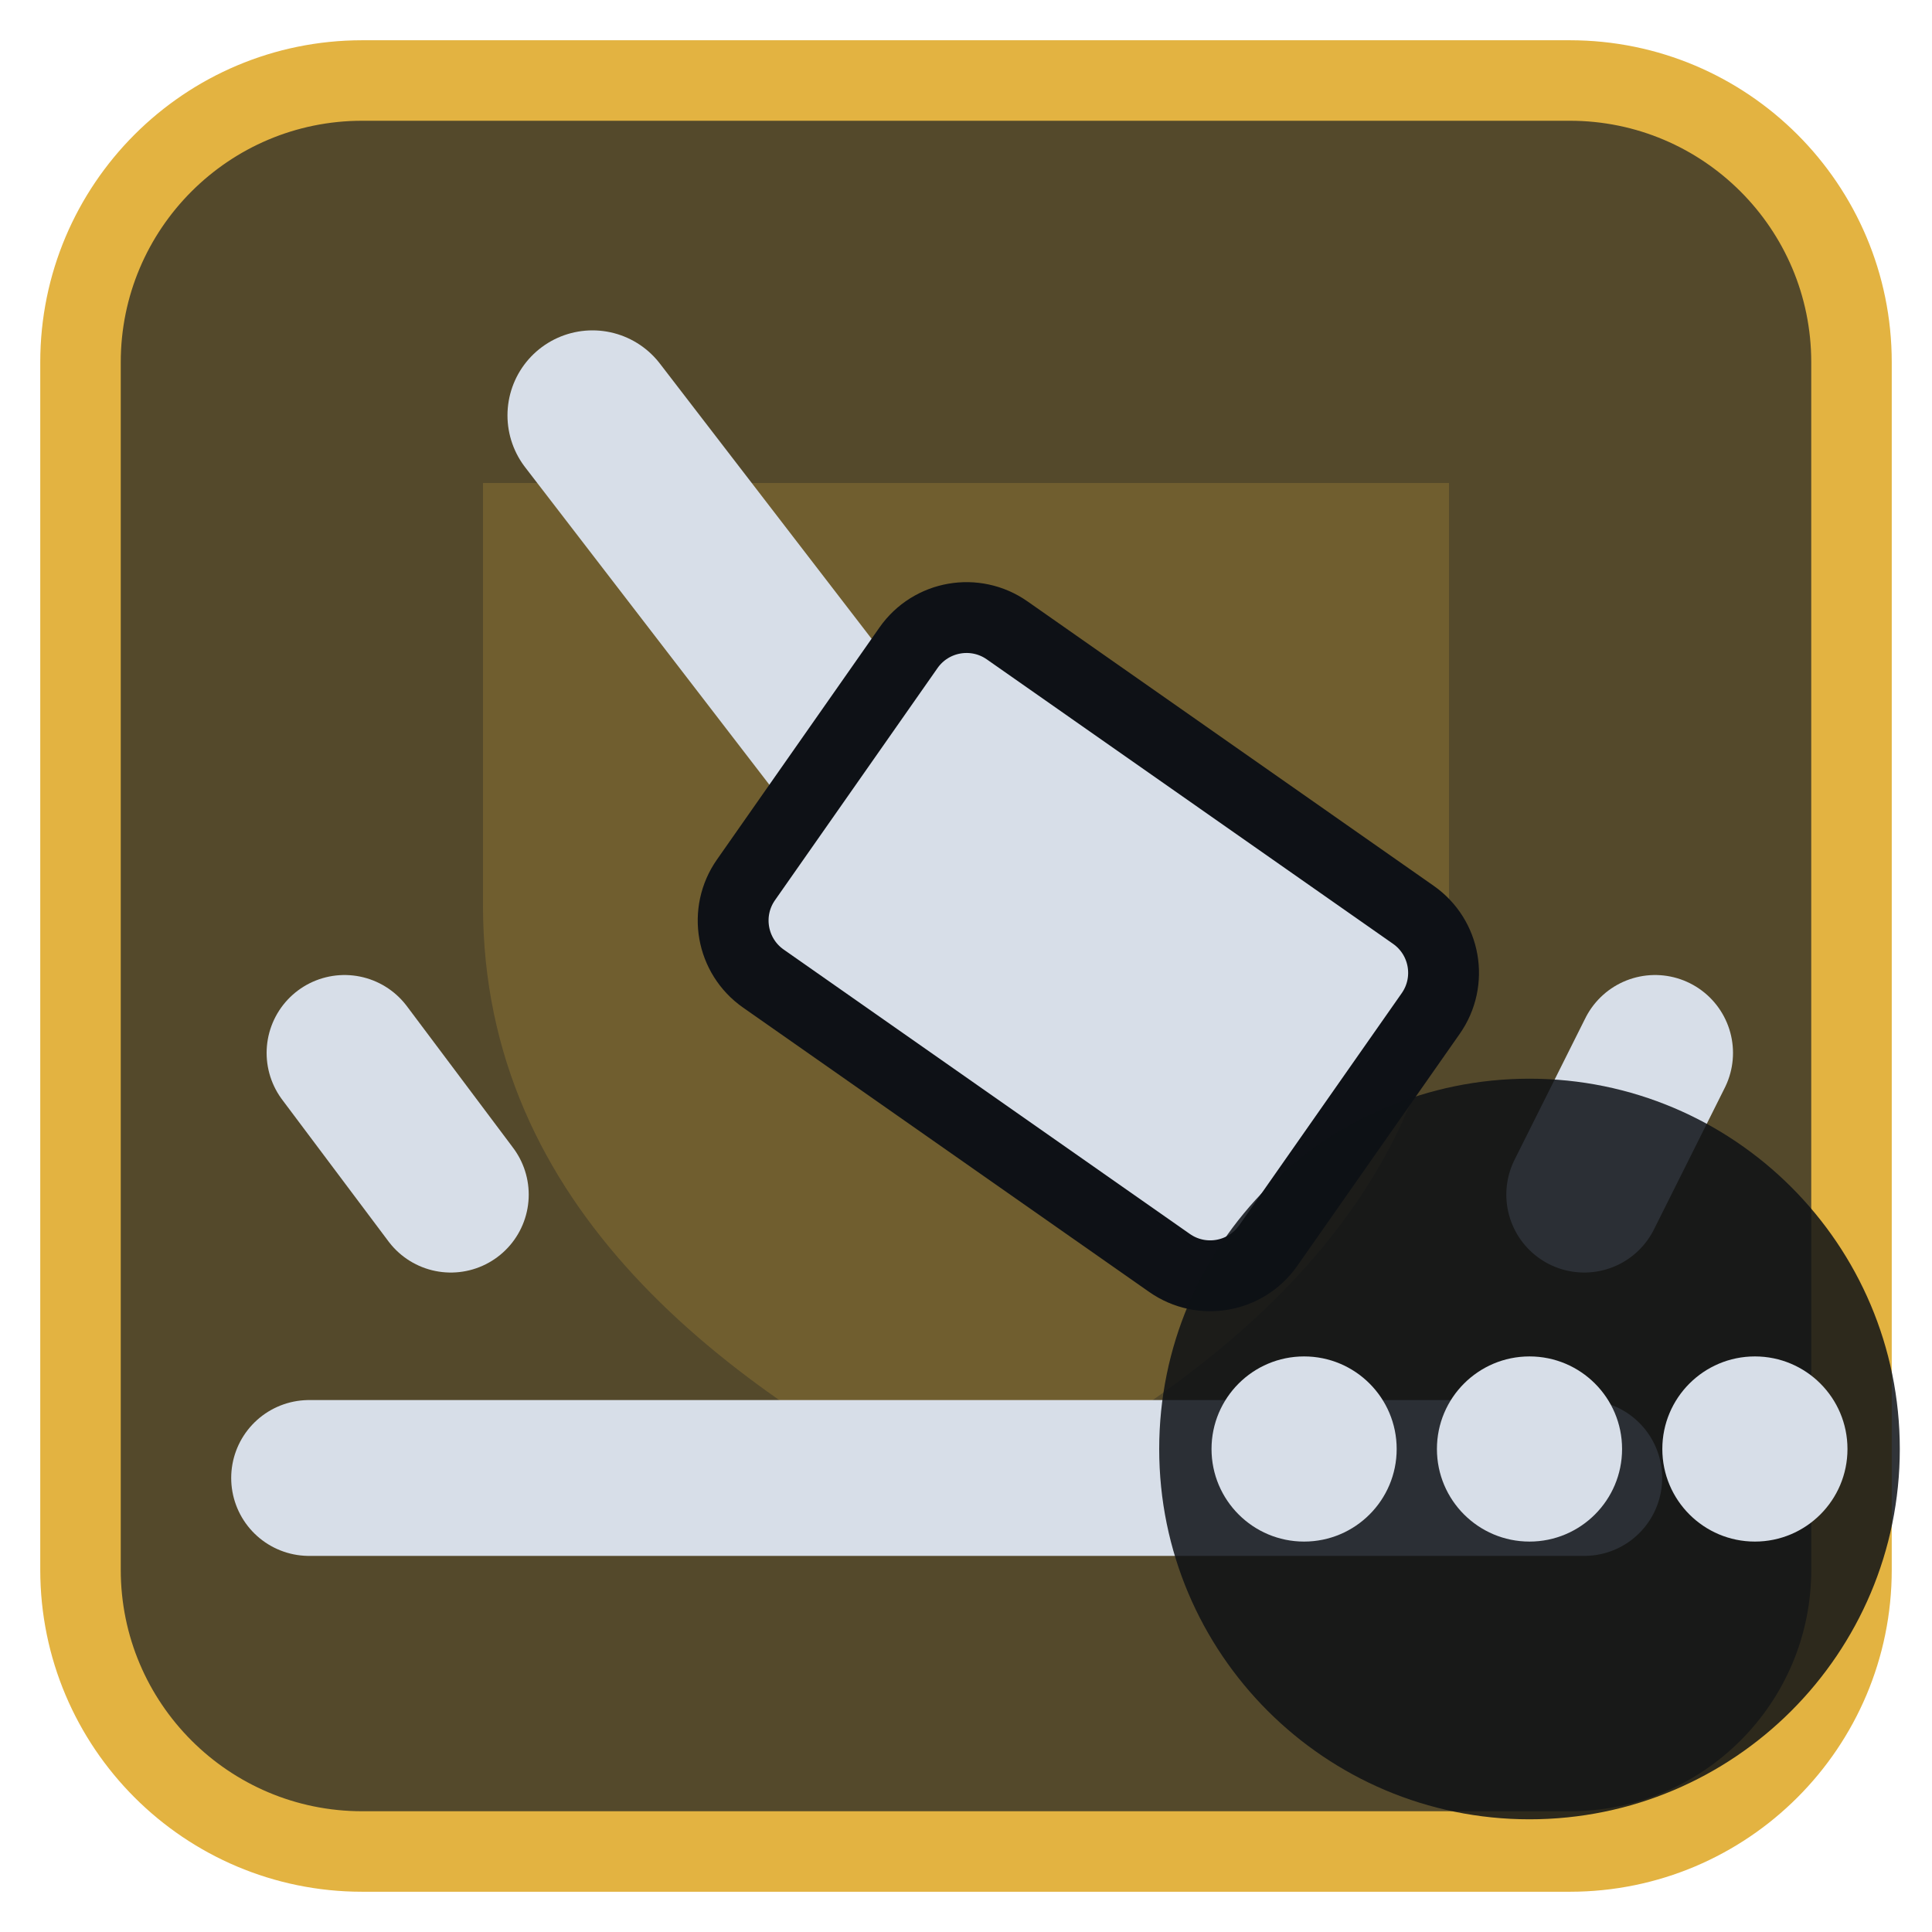
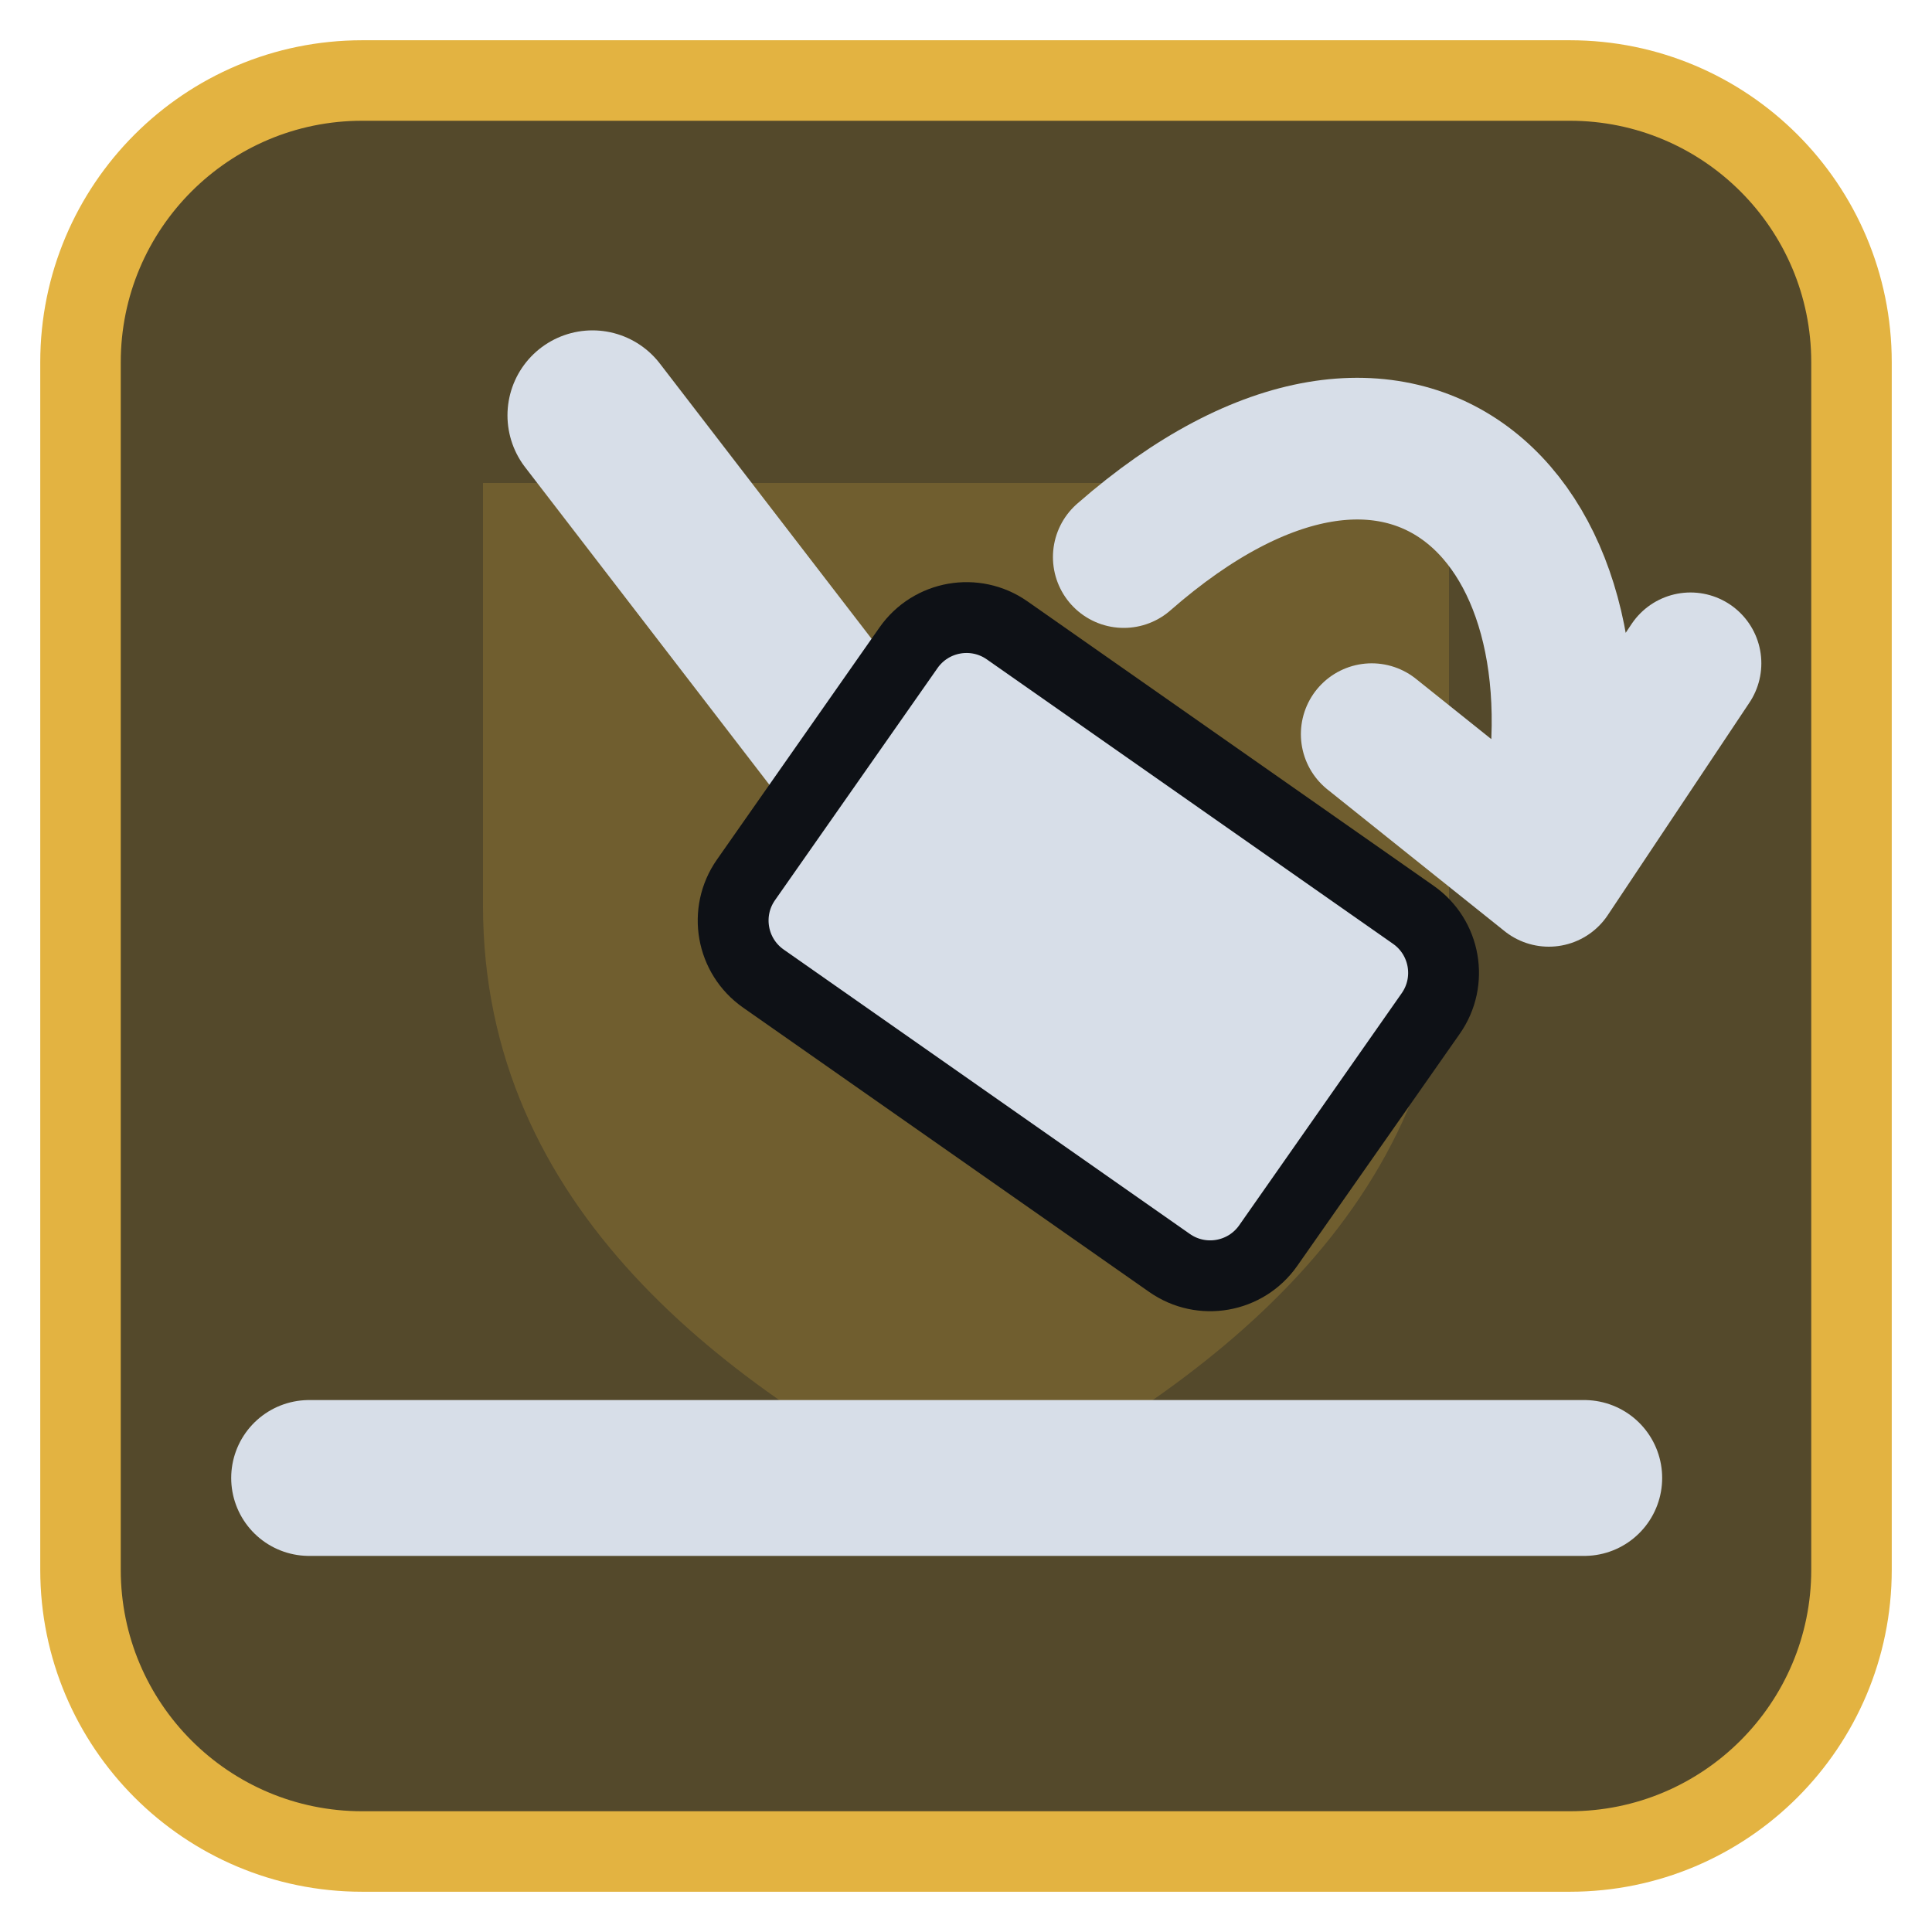
<svg xmlns="http://www.w3.org/2000/svg" viewBox="0 0 24 24" width="24" height="24">
  <rect x="1" y="1" width="22" height="22" rx="3.5" fill="#54492b" stroke="#e3b341" stroke-width="1" />
  <g opacity="0.2" transform="translate(3,3) scale(0.75)">
    <path d="M4 4h16v7c0 5-4 8-8 10-4-2-8-5-8-10z" fill="#e3b341" />
  </g>
  <g transform="translate(1.2,1.2) scale(0.88)">
    <path d="M7 4.5L12 11" fill="none" stroke="#d7dee8" stroke-width="2.4" stroke-linecap="round" stroke-linejoin="round" />
    <rect x="9.5" y="9" width="9" height="6" rx="1" transform="rotate(35 14 12)" fill="#d7dee8" stroke="#0e1116" stroke-width="1" />
-     <path d="M3 19.5H21M5 15.5L3.5 13.5M21 15.5L22 13.5" fill="none" stroke="#d7dee8" stroke-width="2.2" stroke-linecap="round" stroke-linejoin="round" />
+     <path d="M3 19.5H21" fill="none" stroke="#d7dee8" stroke-width="2.2" stroke-linecap="round" stroke-linejoin="round" />
+     <path d="M14.5 6.5C18.5 3 21.5 6 20.5 10.5M18 9L20.5 11L22.5 8" fill="none" stroke="#d7dee8" stroke-width="2" stroke-linecap="round" stroke-linejoin="round" />
  </g>
-   <circle cx="19" cy="18" r="4.6" fill="#0e1116" fill-opacity="0.85" />
-   <circle cx="16.2" cy="18" r="1.15" fill="#d7dee8" />
-   <circle cx="19" cy="18" r="1.15" fill="#d7dee8" />
-   <circle cx="21.8" cy="18" r="1.15" fill="#d7dee8" />
</svg>
